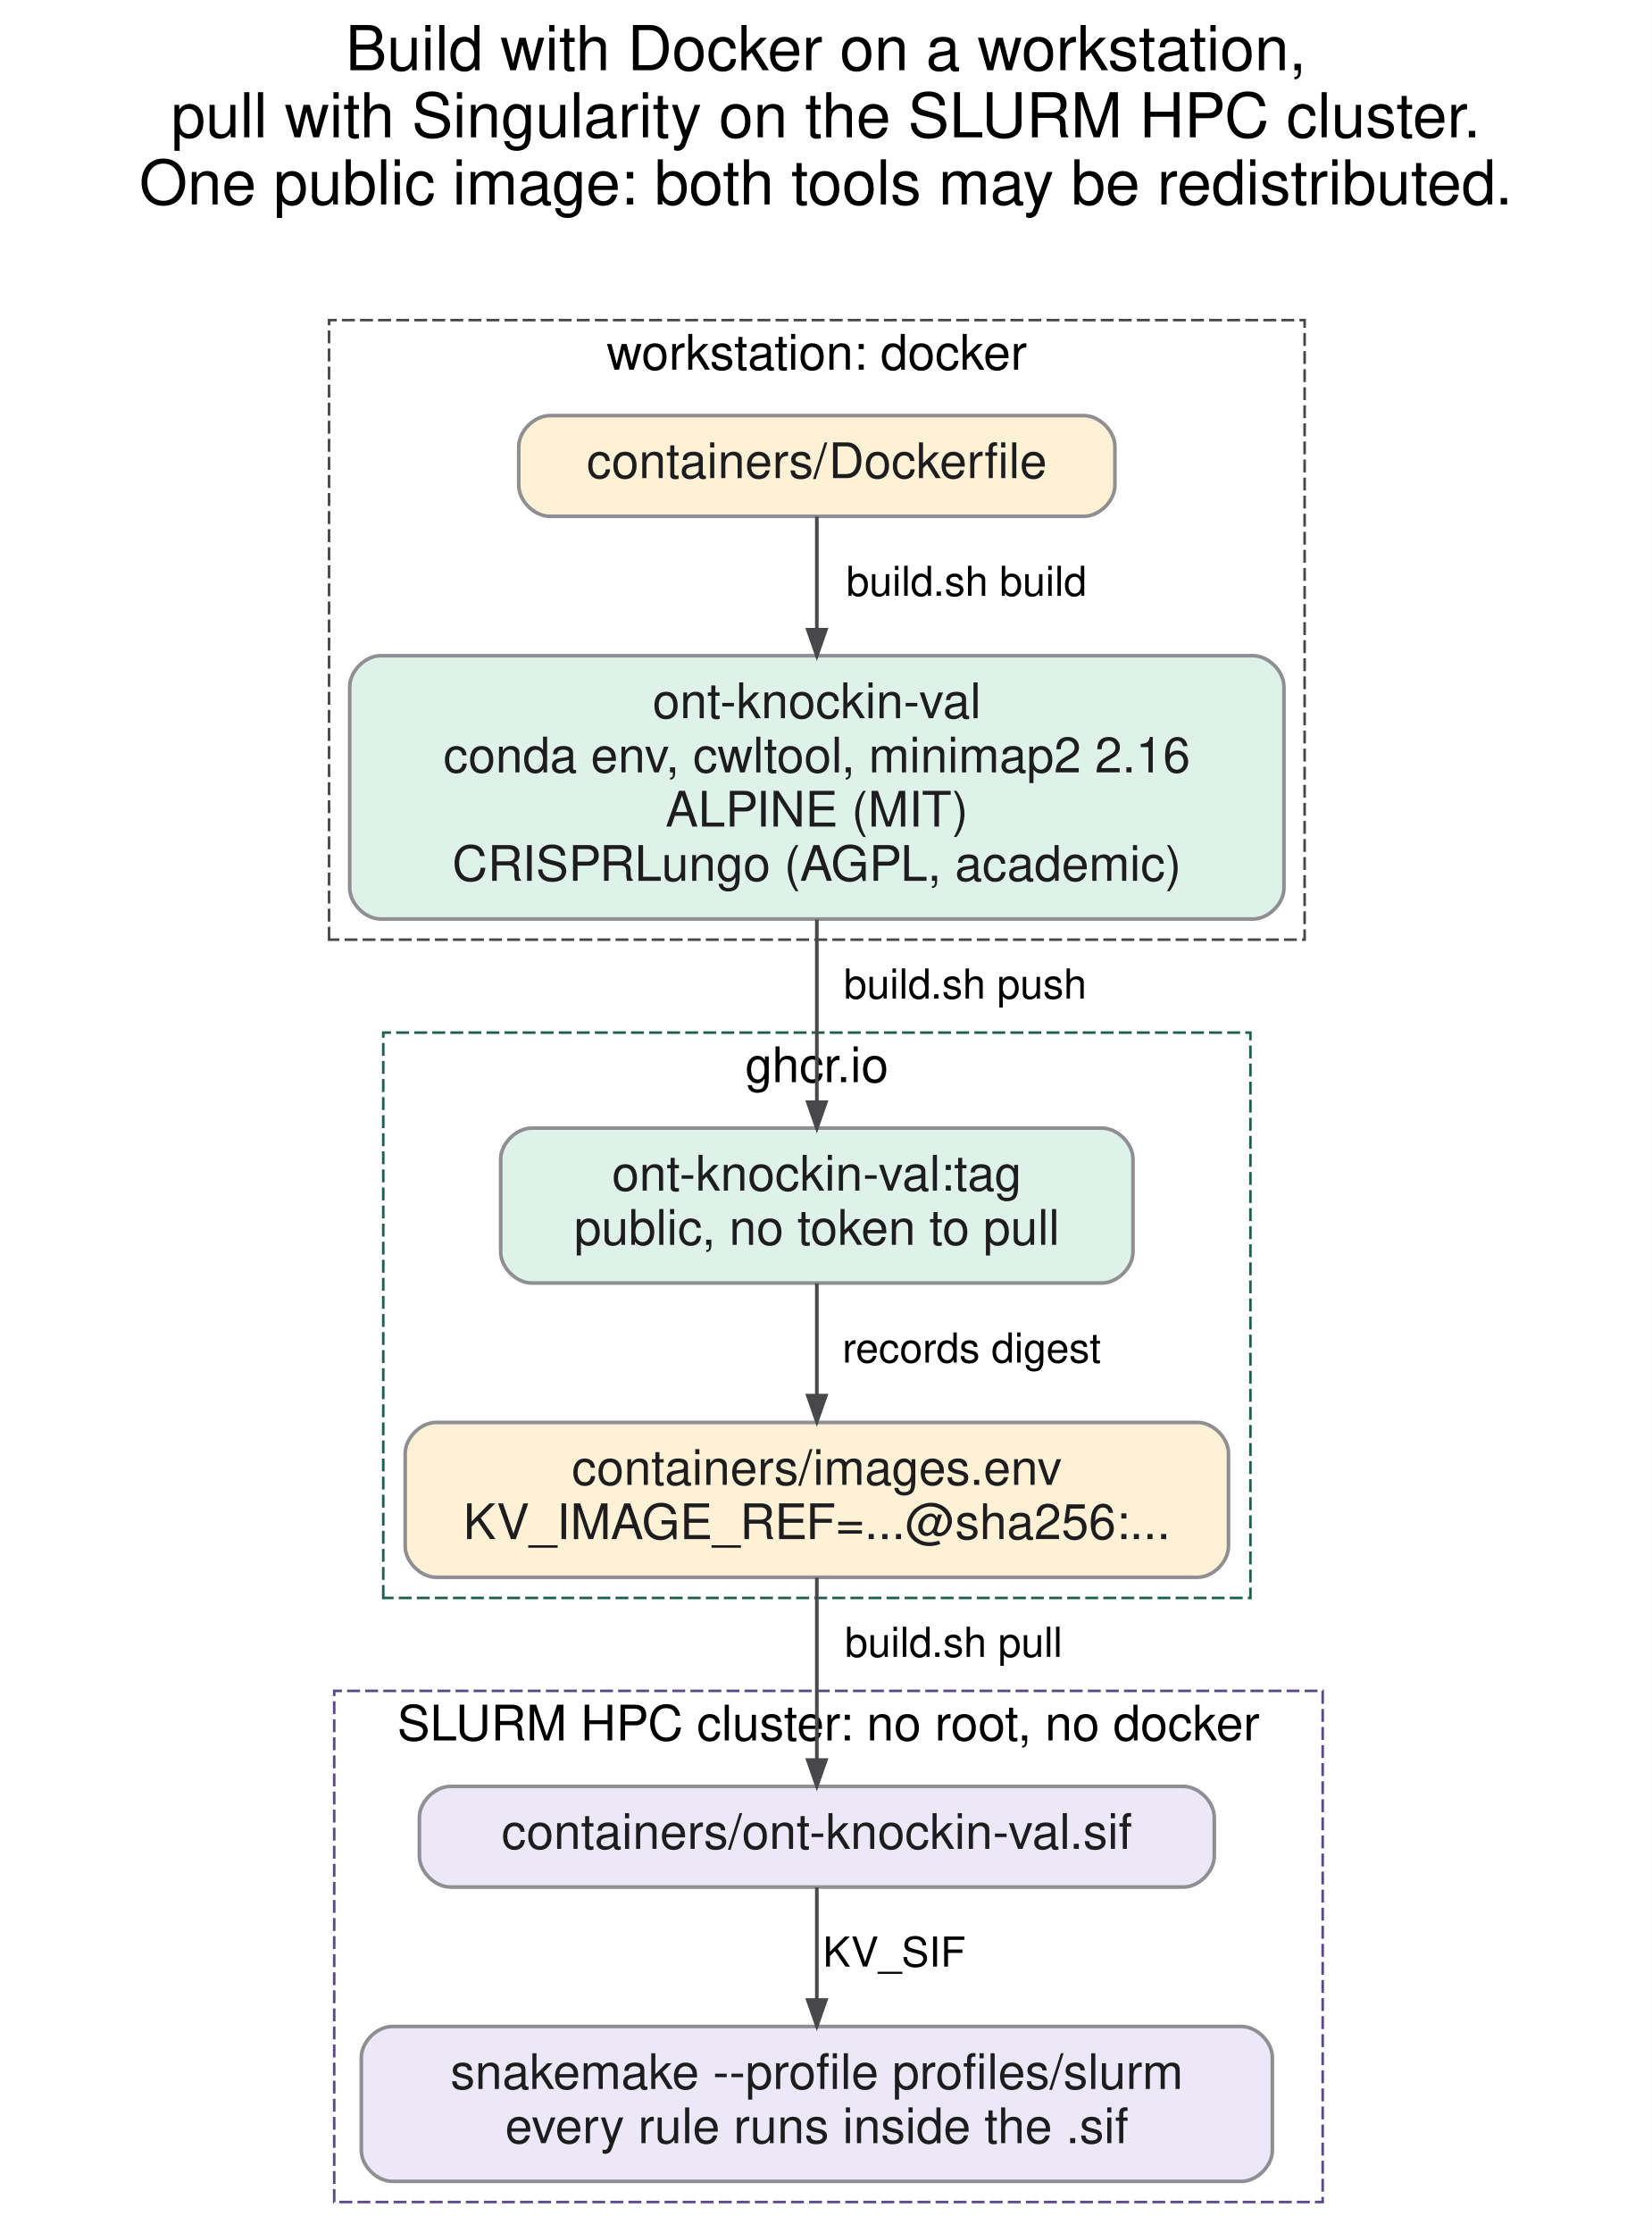
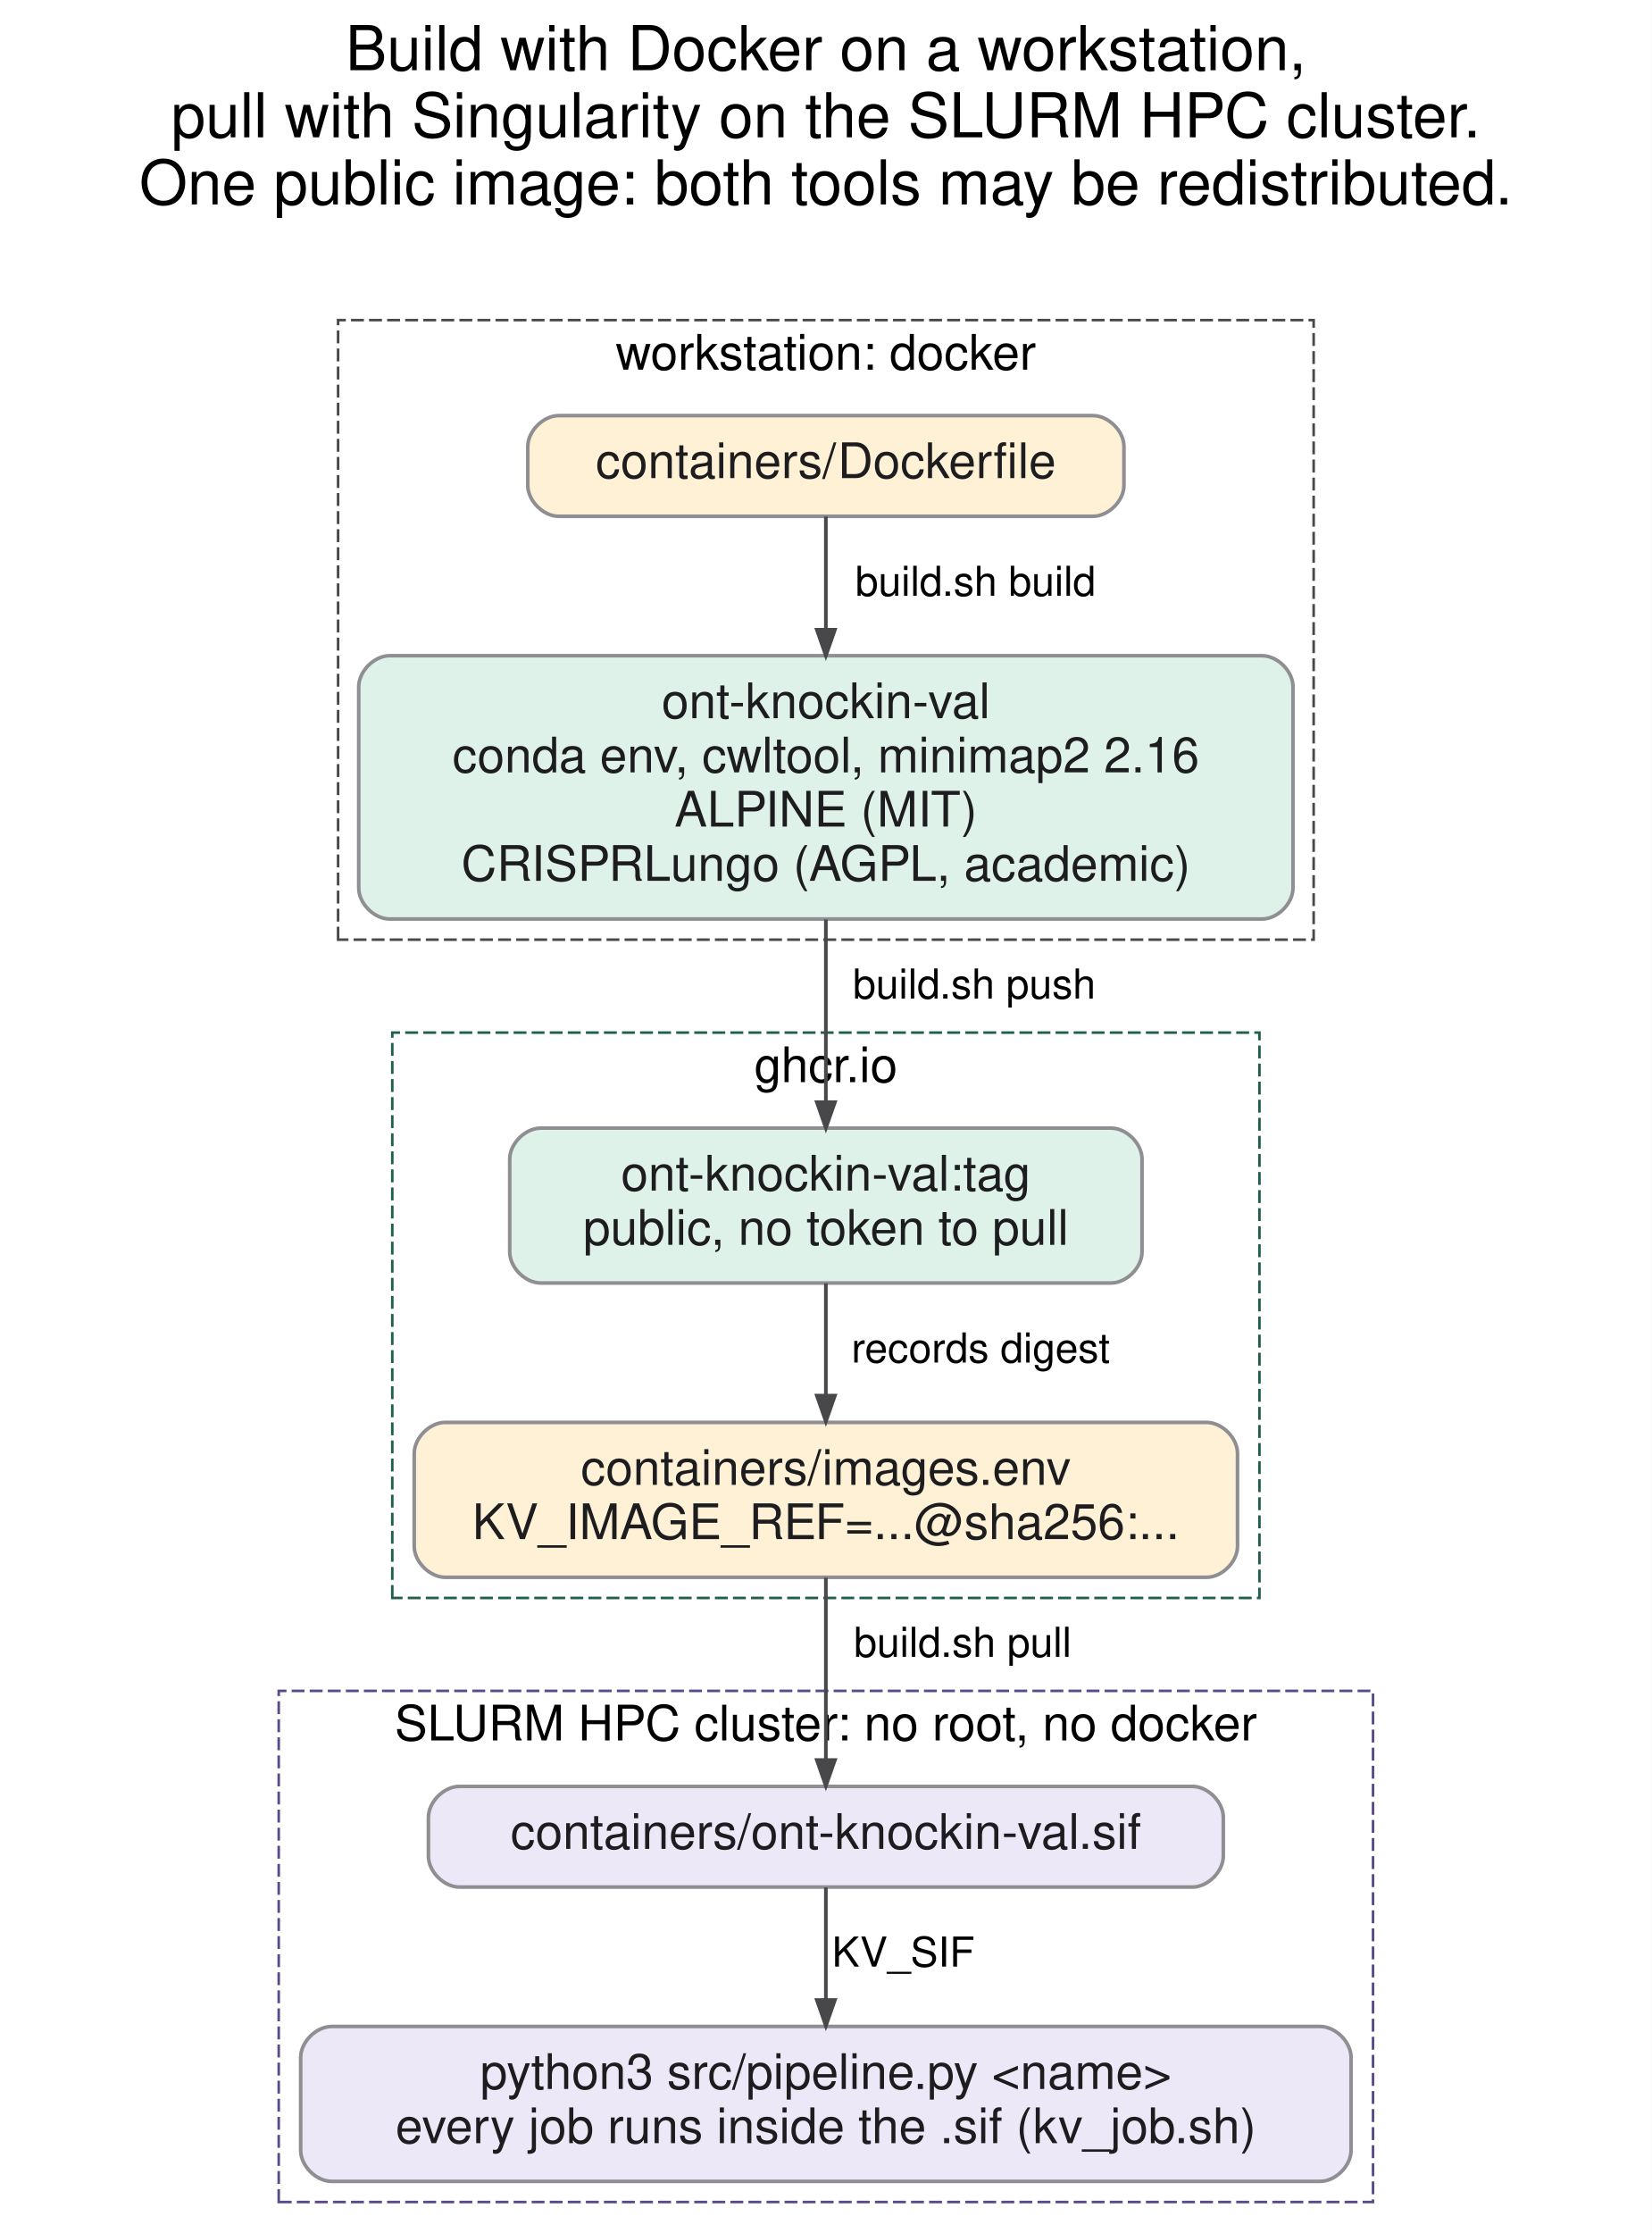
<svg xmlns="http://www.w3.org/2000/svg" width="640pt" height="865pt" viewBox="0.00 0.00 640.00 865.00">
  <g id="graph0" class="graph" transform="scale(1 1) rotate(0) translate(4 861)">
    <polygon fill="white" stroke="transparent" points="-4,4 -4,-861 636,-861 636,4 -4,4" />
    <text text-anchor="middle" x="316" y="-833.8" font-family="Helvetica,sans-Serif" font-size="24.00">Build with Docker on a workstation,</text>
    <text text-anchor="middle" x="316" y="-807.8" font-family="Helvetica,sans-Serif" font-size="24.00">pull with Singularity on the SLURM HPC cluster.</text>
    <text text-anchor="middle" x="316" y="-781.8" font-family="Helvetica,sans-Serif" font-size="24.00">One public image: both tools may be redistributed.</text>
    <text text-anchor="middle" x="316" y="-755.8" font-family="Helvetica,sans-Serif" font-size="24.00"> </text>
    <g id="clust1" class="cluster">
-       <polygon fill="white" stroke="#48484a" stroke-dasharray="5,2" points="123.5,-497 123.5,-737 501.5,-737 501.5,-497 123.5,-497" />
-       <text text-anchor="middle" x="312.5" y="-717.8" font-family="Helvetica,sans-Serif" font-size="19.00">workstation: docker</text>
+       <polygon fill="white" stroke="#48484a" stroke-dasharray="5,2" points="127,-497 127,-737 505,-737 505,-497 127,-497" />
+       <text text-anchor="middle" x="316" y="-717.8" font-family="Helvetica,sans-Serif" font-size="19.00">workstation: docker</text>
    </g>
    <g id="clust2" class="cluster">
-       <polygon fill="white" stroke="#1f5f4f" stroke-dasharray="5,2" points="144.5,-242 144.5,-461 480.5,-461 480.5,-242 144.5,-242" />
-       <text text-anchor="middle" x="312.5" y="-441.8" font-family="Helvetica,sans-Serif" font-size="19.00">ghcr.io</text>
+       <polygon fill="white" stroke="#1f5f4f" stroke-dasharray="5,2" points="148,-242 148,-461 484,-461 484,-242 148,-242" />
+       <text text-anchor="middle" x="316" y="-441.8" font-family="Helvetica,sans-Serif" font-size="19.00">ghcr.io</text>
    </g>
    <g id="clust3" class="cluster">
-       <polygon fill="white" stroke="#5a4a8a" stroke-dasharray="5,2" points="125.5,-8 125.5,-206 508.5,-206 508.5,-8 125.5,-8" />
-       <text text-anchor="middle" x="317" y="-186.8" font-family="Helvetica,sans-Serif" font-size="19.00">SLURM HPC cluster: no root, no docker</text>
+       <polygon fill="white" stroke="#5a4a8a" stroke-dasharray="5,2" points="104,-8 104,-206 528,-206 528,-8 104,-8" />
+       <text text-anchor="middle" x="316" y="-186.8" font-family="Helvetica,sans-Serif" font-size="19.00">SLURM HPC cluster: no root, no docker</text>
    </g>
    <g id="node1" class="node">
-       <path fill="#fff1d6" stroke="#8e8e93" stroke-width="1.4" d="M416,-700C416,-700 209,-700 209,-700 203,-700 197,-694 197,-688 197,-688 197,-673 197,-673 197,-667 203,-661 209,-661 209,-661 416,-661 416,-661 422,-661 428,-667 428,-673 428,-673 428,-688 428,-688 428,-694 422,-700 416,-700" />
-       <text text-anchor="middle" x="312.5" y="-675.8" font-family="Helvetica,sans-Serif" font-size="19.00" fill="#1d1d1f">containers/Dockerfile</text>
+       <path fill="#fff1d6" stroke="#8e8e93" stroke-width="1.4" d="M419.5,-700C419.5,-700 212.5,-700 212.5,-700 206.5,-700 200.5,-694 200.5,-688 200.5,-688 200.5,-673 200.5,-673 200.5,-667 206.5,-661 212.5,-661 212.5,-661 419.5,-661 419.5,-661 425.5,-661 431.5,-667 431.5,-673 431.5,-673 431.5,-688 431.5,-688 431.5,-694 425.5,-700 419.5,-700" />
+       <text text-anchor="middle" x="316" y="-675.8" font-family="Helvetica,sans-Serif" font-size="19.00" fill="#1d1d1f">containers/Dockerfile</text>
    </g>
    <g id="node2" class="node">
-       <path fill="#dff2ea" stroke="#8e8e93" stroke-width="1.4" d="M481.5,-607C481.5,-607 143.5,-607 143.5,-607 137.5,-607 131.5,-601 131.5,-595 131.5,-595 131.5,-517 131.5,-517 131.5,-511 137.5,-505 143.5,-505 143.5,-505 481.5,-505 481.5,-505 487.5,-505 493.5,-511 493.5,-517 493.5,-517 493.5,-595 493.5,-595 493.5,-601 487.5,-607 481.5,-607" />
-       <text text-anchor="middle" x="312.5" y="-582.8" font-family="Helvetica,sans-Serif" font-size="19.00" fill="#1d1d1f">ont-knockin-val</text>
-       <text text-anchor="middle" x="312.5" y="-561.8" font-family="Helvetica,sans-Serif" font-size="19.00" fill="#1d1d1f">conda env, cwltool, minimap2 2.16</text>
-       <text text-anchor="middle" x="312.5" y="-540.8" font-family="Helvetica,sans-Serif" font-size="19.00" fill="#1d1d1f">ALPINE (MIT)</text>
-       <text text-anchor="middle" x="312.5" y="-519.8" font-family="Helvetica,sans-Serif" font-size="19.00" fill="#1d1d1f">CRISPRLungo (AGPL, academic)</text>
+       <path fill="#dff2ea" stroke="#8e8e93" stroke-width="1.4" d="M485,-607C485,-607 147,-607 147,-607 141,-607 135,-601 135,-595 135,-595 135,-517 135,-517 135,-511 141,-505 147,-505 147,-505 485,-505 485,-505 491,-505 497,-511 497,-517 497,-517 497,-595 497,-595 497,-601 491,-607 485,-607" />
+       <text text-anchor="middle" x="316" y="-582.8" font-family="Helvetica,sans-Serif" font-size="19.00" fill="#1d1d1f">ont-knockin-val</text>
+       <text text-anchor="middle" x="316" y="-561.8" font-family="Helvetica,sans-Serif" font-size="19.00" fill="#1d1d1f">conda env, cwltool, minimap2 2.16</text>
+       <text text-anchor="middle" x="316" y="-540.8" font-family="Helvetica,sans-Serif" font-size="19.00" fill="#1d1d1f">ALPINE (MIT)</text>
+       <text text-anchor="middle" x="316" y="-519.8" font-family="Helvetica,sans-Serif" font-size="19.00" fill="#1d1d1f">CRISPRLungo (AGPL, academic)</text>
    </g>
    <g id="edge1" class="edge">
-       <path fill="none" stroke="#48484a" stroke-width="1.4" d="M312.5,-660.89C312.5,-649.15 312.5,-633.24 312.5,-617.41" />
-       <polygon fill="#48484a" stroke="#48484a" stroke-width="1.4" points="316,-617.06 312.5,-607.06 309,-617.06 316,-617.06" />
-       <text text-anchor="middle" x="370.5" y="-630.2" font-family="Helvetica,sans-Serif" font-size="16.00"> build.sh build</text>
+       <path fill="none" stroke="#48484a" stroke-width="1.4" d="M316,-660.89C316,-649.15 316,-633.24 316,-617.41" />
+       <polygon fill="#48484a" stroke="#48484a" stroke-width="1.4" points="319.5,-617.06 316,-607.06 312.5,-617.06 319.5,-617.06" />
+       <text text-anchor="middle" x="374" y="-630.2" font-family="Helvetica,sans-Serif" font-size="16.00"> build.sh build</text>
    </g>
    <g id="node3" class="node">
-       <path fill="#dff2ea" stroke="#8e8e93" stroke-width="1.4" d="M423,-424C423,-424 202,-424 202,-424 196,-424 190,-418 190,-412 190,-412 190,-376 190,-376 190,-370 196,-364 202,-364 202,-364 423,-364 423,-364 429,-364 435,-370 435,-376 435,-376 435,-412 435,-412 435,-418 429,-424 423,-424" />
-       <text text-anchor="middle" x="312.5" y="-399.8" font-family="Helvetica,sans-Serif" font-size="19.00" fill="#1d1d1f">ont-knockin-val:tag</text>
-       <text text-anchor="middle" x="312.5" y="-378.8" font-family="Helvetica,sans-Serif" font-size="19.00" fill="#1d1d1f">public, no token to pull</text>
+       <path fill="#dff2ea" stroke="#8e8e93" stroke-width="1.4" d="M426.5,-424C426.5,-424 205.5,-424 205.5,-424 199.5,-424 193.5,-418 193.5,-412 193.5,-412 193.5,-376 193.5,-376 193.5,-370 199.5,-364 205.5,-364 205.5,-364 426.5,-364 426.5,-364 432.5,-364 438.5,-370 438.5,-376 438.5,-376 438.5,-412 438.5,-412 438.5,-418 432.5,-424 426.5,-424" />
+       <text text-anchor="middle" x="316" y="-399.8" font-family="Helvetica,sans-Serif" font-size="19.00" fill="#1d1d1f">ont-knockin-val:tag</text>
+       <text text-anchor="middle" x="316" y="-378.8" font-family="Helvetica,sans-Serif" font-size="19.00" fill="#1d1d1f">public, no token to pull</text>
    </g>
    <g id="edge2" class="edge">
-       <path fill="none" stroke="#48484a" stroke-width="1.4" d="M312.5,-504.81C312.5,-482.08 312.5,-455.59 312.5,-434.33" />
-       <polygon fill="#48484a" stroke="#48484a" stroke-width="1.4" points="316,-434.04 312.5,-424.04 309,-434.04 316,-434.04" />
-       <text text-anchor="middle" x="370" y="-474.2" font-family="Helvetica,sans-Serif" font-size="16.00"> build.sh push</text>
+       <path fill="none" stroke="#48484a" stroke-width="1.4" d="M316,-504.81C316,-482.08 316,-455.59 316,-434.33" />
+       <polygon fill="#48484a" stroke="#48484a" stroke-width="1.4" points="319.5,-434.04 316,-424.04 312.5,-434.04 319.5,-434.04" />
+       <text text-anchor="middle" x="373.5" y="-474.2" font-family="Helvetica,sans-Serif" font-size="16.00"> build.sh push</text>
    </g>
    <g id="node4" class="node">
-       <path fill="#fff1d6" stroke="#8e8e93" stroke-width="1.4" d="M460,-310C460,-310 165,-310 165,-310 159,-310 153,-304 153,-298 153,-298 153,-262 153,-262 153,-256 159,-250 165,-250 165,-250 460,-250 460,-250 466,-250 472,-256 472,-262 472,-262 472,-298 472,-298 472,-304 466,-310 460,-310" />
-       <text text-anchor="middle" x="312.5" y="-285.8" font-family="Helvetica,sans-Serif" font-size="19.00" fill="#1d1d1f">containers/images.env</text>
-       <text text-anchor="middle" x="312.5" y="-264.8" font-family="Helvetica,sans-Serif" font-size="19.00" fill="#1d1d1f">KV_IMAGE_REF=...@sha256:...</text>
+       <path fill="#fff1d6" stroke="#8e8e93" stroke-width="1.4" d="M463.5,-310C463.5,-310 168.5,-310 168.5,-310 162.5,-310 156.5,-304 156.5,-298 156.5,-298 156.5,-262 156.5,-262 156.5,-256 162.5,-250 168.5,-250 168.5,-250 463.5,-250 463.5,-250 469.5,-250 475.5,-256 475.5,-262 475.5,-262 475.5,-298 475.5,-298 475.5,-304 469.5,-310 463.5,-310" />
+       <text text-anchor="middle" x="316" y="-285.8" font-family="Helvetica,sans-Serif" font-size="19.00" fill="#1d1d1f">containers/images.env</text>
+       <text text-anchor="middle" x="316" y="-264.8" font-family="Helvetica,sans-Serif" font-size="19.00" fill="#1d1d1f">KV_IMAGE_REF=...@sha256:...</text>
    </g>
    <g id="edge3" class="edge">
-       <path fill="none" stroke="#48484a" stroke-width="1.4" d="M312.5,-363.87C312.5,-350.62 312.5,-334.74 312.5,-320.45" />
-       <polygon fill="#48484a" stroke="#48484a" stroke-width="1.4" points="316,-320.38 312.5,-310.38 309,-320.38 316,-320.38" />
-       <text text-anchor="middle" x="372.5" y="-333.2" font-family="Helvetica,sans-Serif" font-size="16.00"> records digest</text>
+       <path fill="none" stroke="#48484a" stroke-width="1.4" d="M316,-363.87C316,-350.62 316,-334.74 316,-320.45" />
+       <polygon fill="#48484a" stroke="#48484a" stroke-width="1.4" points="319.5,-320.38 316,-310.38 312.5,-320.38 319.5,-320.38" />
+       <text text-anchor="middle" x="376" y="-333.2" font-family="Helvetica,sans-Serif" font-size="16.00"> records digest</text>
    </g>
    <g id="node5" class="node">
-       <path fill="#ece8f7" stroke="#8e8e93" stroke-width="1.4" d="M454.5,-169C454.5,-169 170.5,-169 170.5,-169 164.5,-169 158.5,-163 158.5,-157 158.5,-157 158.5,-142 158.5,-142 158.5,-136 164.5,-130 170.5,-130 170.5,-130 454.5,-130 454.5,-130 460.5,-130 466.5,-136 466.5,-142 466.5,-142 466.5,-157 466.5,-157 466.5,-163 460.5,-169 454.5,-169" />
-       <text text-anchor="middle" x="312.5" y="-144.8" font-family="Helvetica,sans-Serif" font-size="19.00" fill="#1d1d1f">containers/ont-knockin-val.sif</text>
+       <path fill="#ece8f7" stroke="#8e8e93" stroke-width="1.4" d="M458,-169C458,-169 174,-169 174,-169 168,-169 162,-163 162,-157 162,-157 162,-142 162,-142 162,-136 168,-130 174,-130 174,-130 458,-130 458,-130 464,-130 470,-136 470,-142 470,-142 470,-157 470,-157 470,-163 464,-169 458,-169" />
+       <text text-anchor="middle" x="316" y="-144.8" font-family="Helvetica,sans-Serif" font-size="19.00" fill="#1d1d1f">containers/ont-knockin-val.sif</text>
    </g>
    <g id="edge4" class="edge">
-       <path fill="none" stroke="#48484a" stroke-width="1.4" d="M312.5,-249.84C312.5,-228.78 312.5,-200.46 312.5,-179.45" />
-       <polygon fill="#48484a" stroke="#48484a" stroke-width="1.4" points="316,-179.2 312.5,-169.2 309,-179.2 316,-179.2" />
-       <text text-anchor="middle" x="365.5" y="-219.2" font-family="Helvetica,sans-Serif" font-size="16.00"> build.sh pull</text>
+       <path fill="none" stroke="#48484a" stroke-width="1.4" d="M316,-249.84C316,-228.78 316,-200.46 316,-179.45" />
+       <polygon fill="#48484a" stroke="#48484a" stroke-width="1.4" points="319.5,-179.2 316,-169.2 312.5,-179.2 319.5,-179.2" />
+       <text text-anchor="middle" x="369" y="-219.2" font-family="Helvetica,sans-Serif" font-size="16.00"> build.sh pull</text>
    </g>
    <g id="node6" class="node">
-       <path fill="#ece8f7" stroke="#8e8e93" stroke-width="1.4" d="M477,-76C477,-76 148,-76 148,-76 142,-76 136,-70 136,-64 136,-64 136,-28 136,-28 136,-22 142,-16 148,-16 148,-16 477,-16 477,-16 483,-16 489,-22 489,-28 489,-28 489,-64 489,-64 489,-70 483,-76 477,-76" />
-       <text text-anchor="middle" x="312.5" y="-51.8" font-family="Helvetica,sans-Serif" font-size="19.00" fill="#1d1d1f">snakemake --profile profiles/slurm</text>
-       <text text-anchor="middle" x="312.5" y="-30.8" font-family="Helvetica,sans-Serif" font-size="19.00" fill="#1d1d1f">every rule runs inside the .sif</text>
+       <path fill="#ece8f7" stroke="#8e8e93" stroke-width="1.4" d="M507.5,-76C507.5,-76 124.5,-76 124.5,-76 118.5,-76 112.5,-70 112.5,-64 112.5,-64 112.5,-28 112.5,-28 112.5,-22 118.5,-16 124.5,-16 124.5,-16 507.5,-16 507.5,-16 513.5,-16 519.5,-22 519.5,-28 519.5,-28 519.5,-64 519.5,-64 519.5,-70 513.5,-76 507.5,-76" />
+       <text text-anchor="middle" x="316" y="-51.8" font-family="Helvetica,sans-Serif" font-size="19.00" fill="#1d1d1f">python3 src/pipeline.py &lt;name&gt;</text>
+       <text text-anchor="middle" x="316" y="-30.8" font-family="Helvetica,sans-Serif" font-size="19.00" fill="#1d1d1f">every job runs inside the .sif (kv_job.sh)</text>
    </g>
    <g id="edge5" class="edge">
-       <path fill="none" stroke="#48484a" stroke-width="1.4" d="M312.5,-129.88C312.5,-117.7 312.5,-101.32 312.5,-86.34" />
-       <polygon fill="#48484a" stroke="#48484a" stroke-width="1.4" points="316,-86.26 312.5,-76.26 309,-86.26 316,-86.26" />
-       <text text-anchor="middle" x="342.5" y="-99.2" font-family="Helvetica,sans-Serif" font-size="16.00"> KV_SIF</text>
+       <path fill="none" stroke="#48484a" stroke-width="1.4" d="M316,-129.88C316,-117.7 316,-101.32 316,-86.34" />
+       <polygon fill="#48484a" stroke="#48484a" stroke-width="1.4" points="319.5,-86.26 316,-76.26 312.5,-86.26 319.5,-86.26" />
+       <text text-anchor="middle" x="346" y="-99.2" font-family="Helvetica,sans-Serif" font-size="16.00"> KV_SIF</text>
    </g>
  </g>
</svg>
